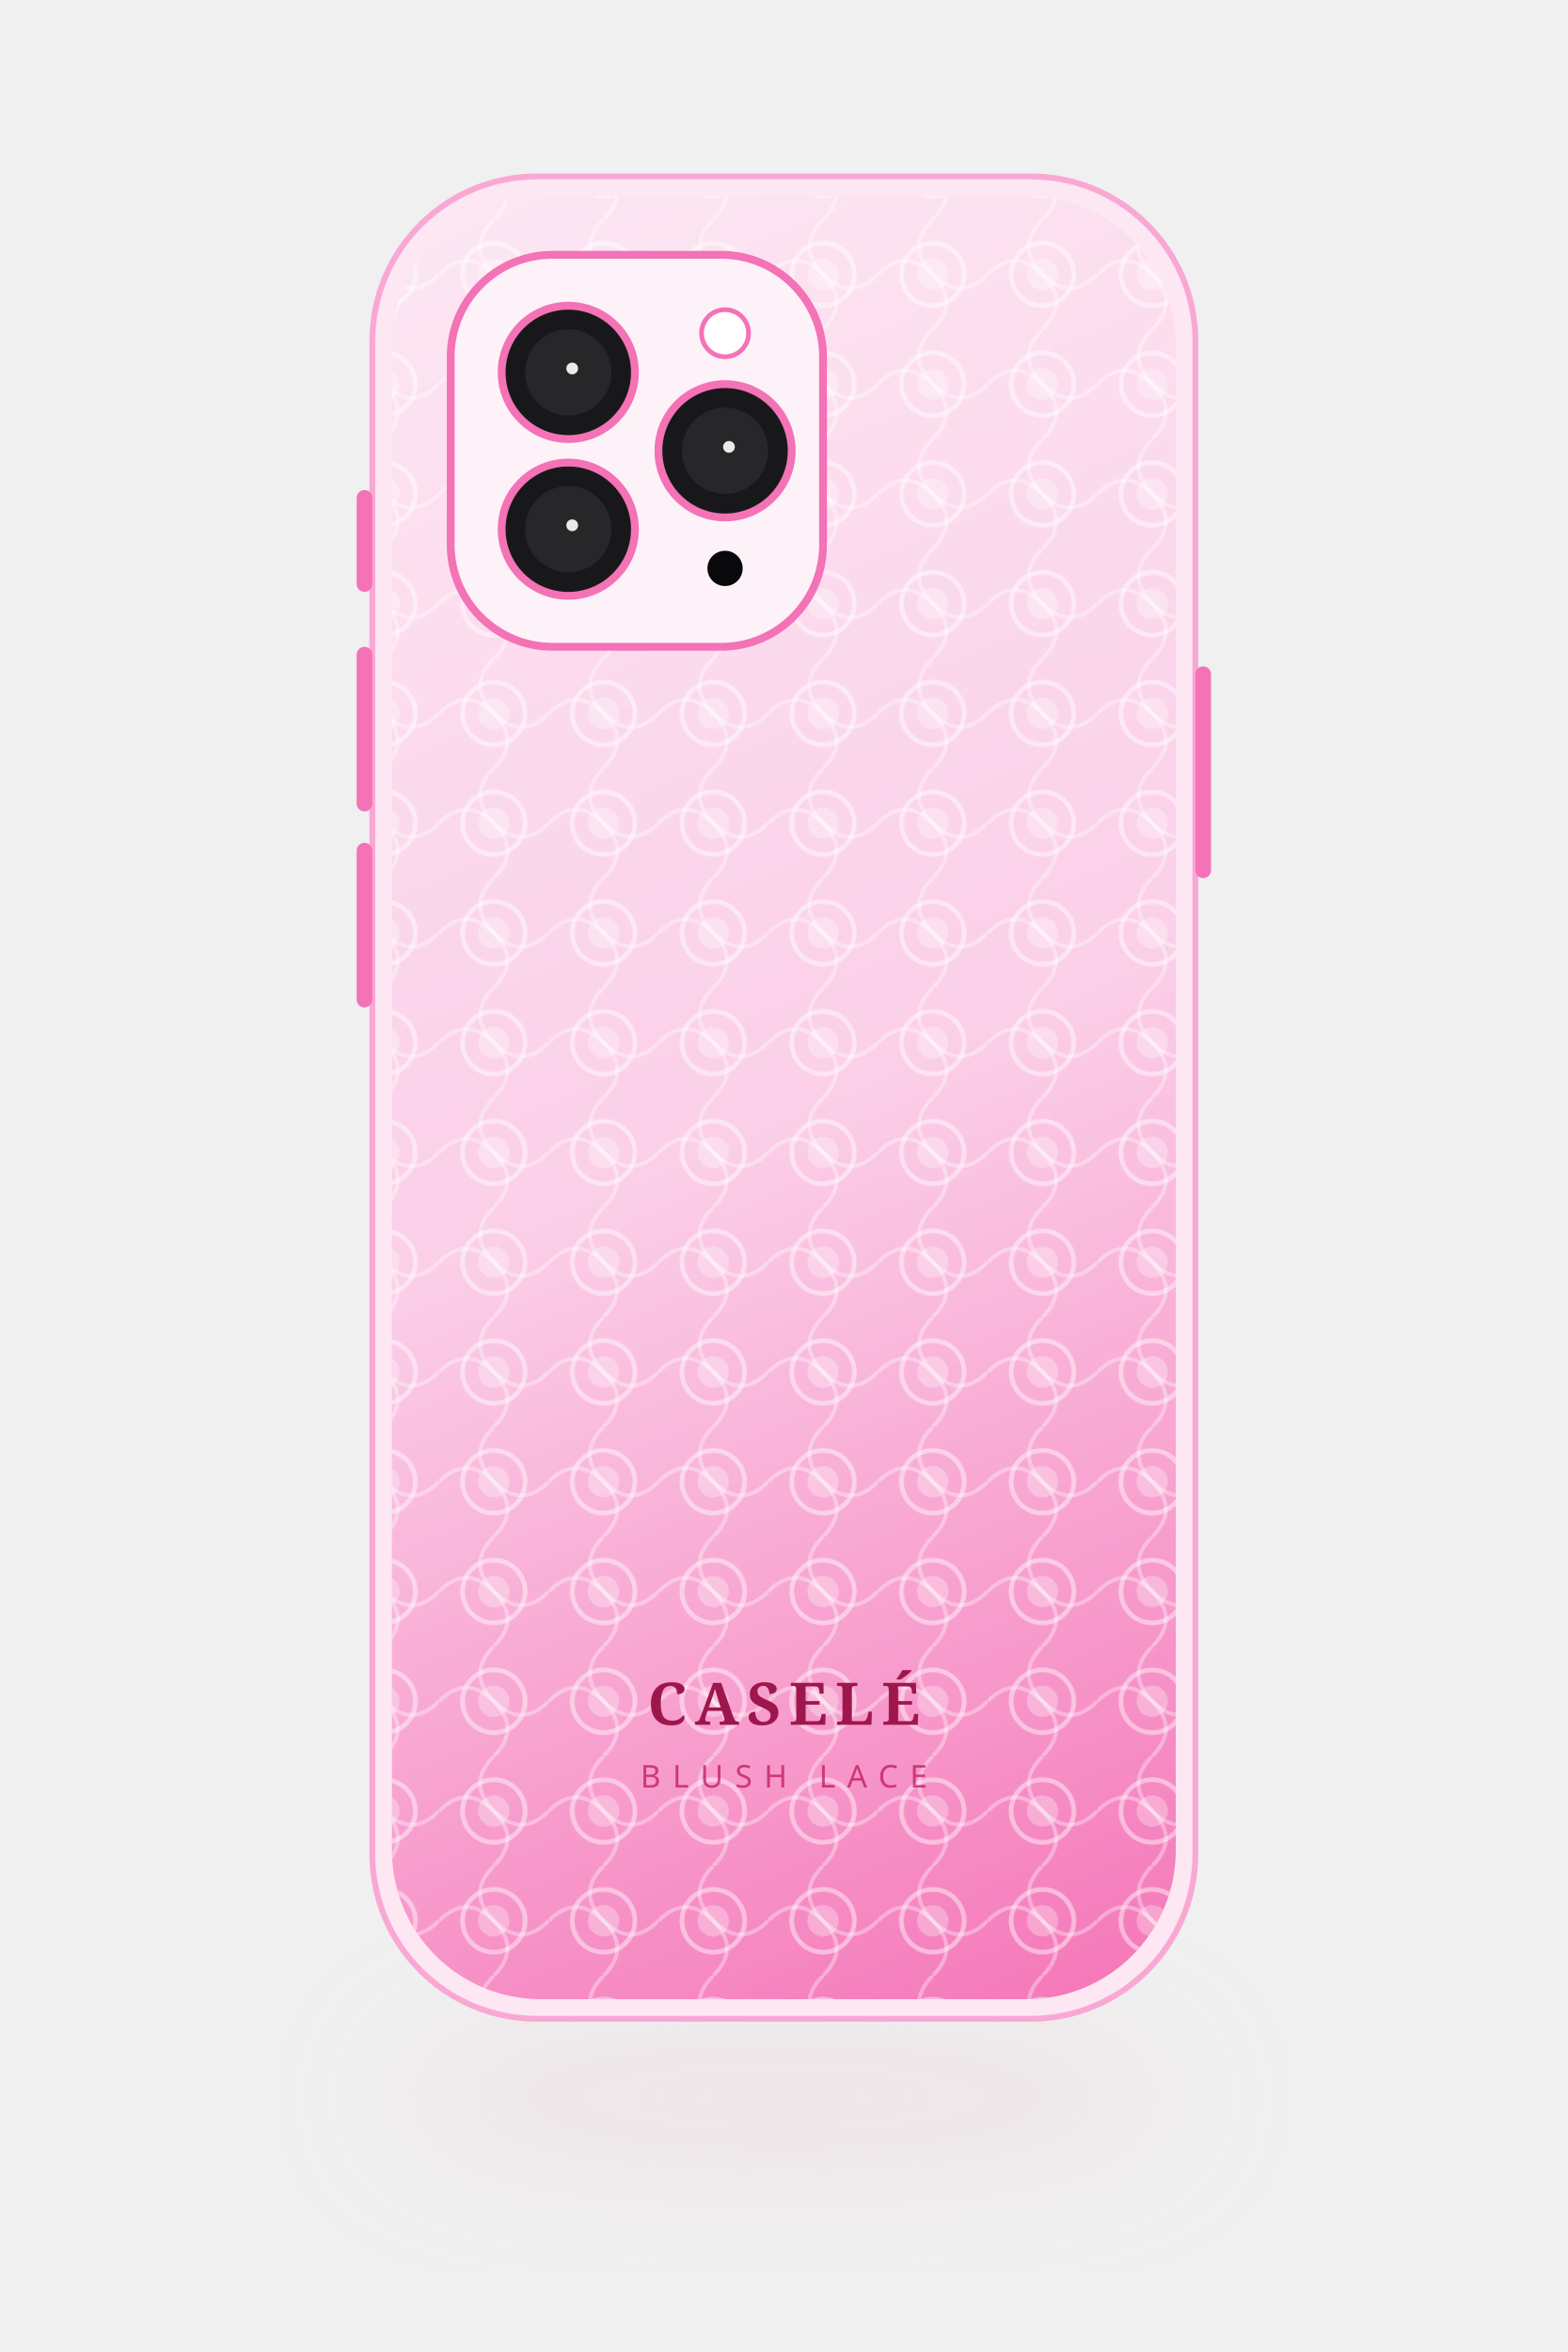
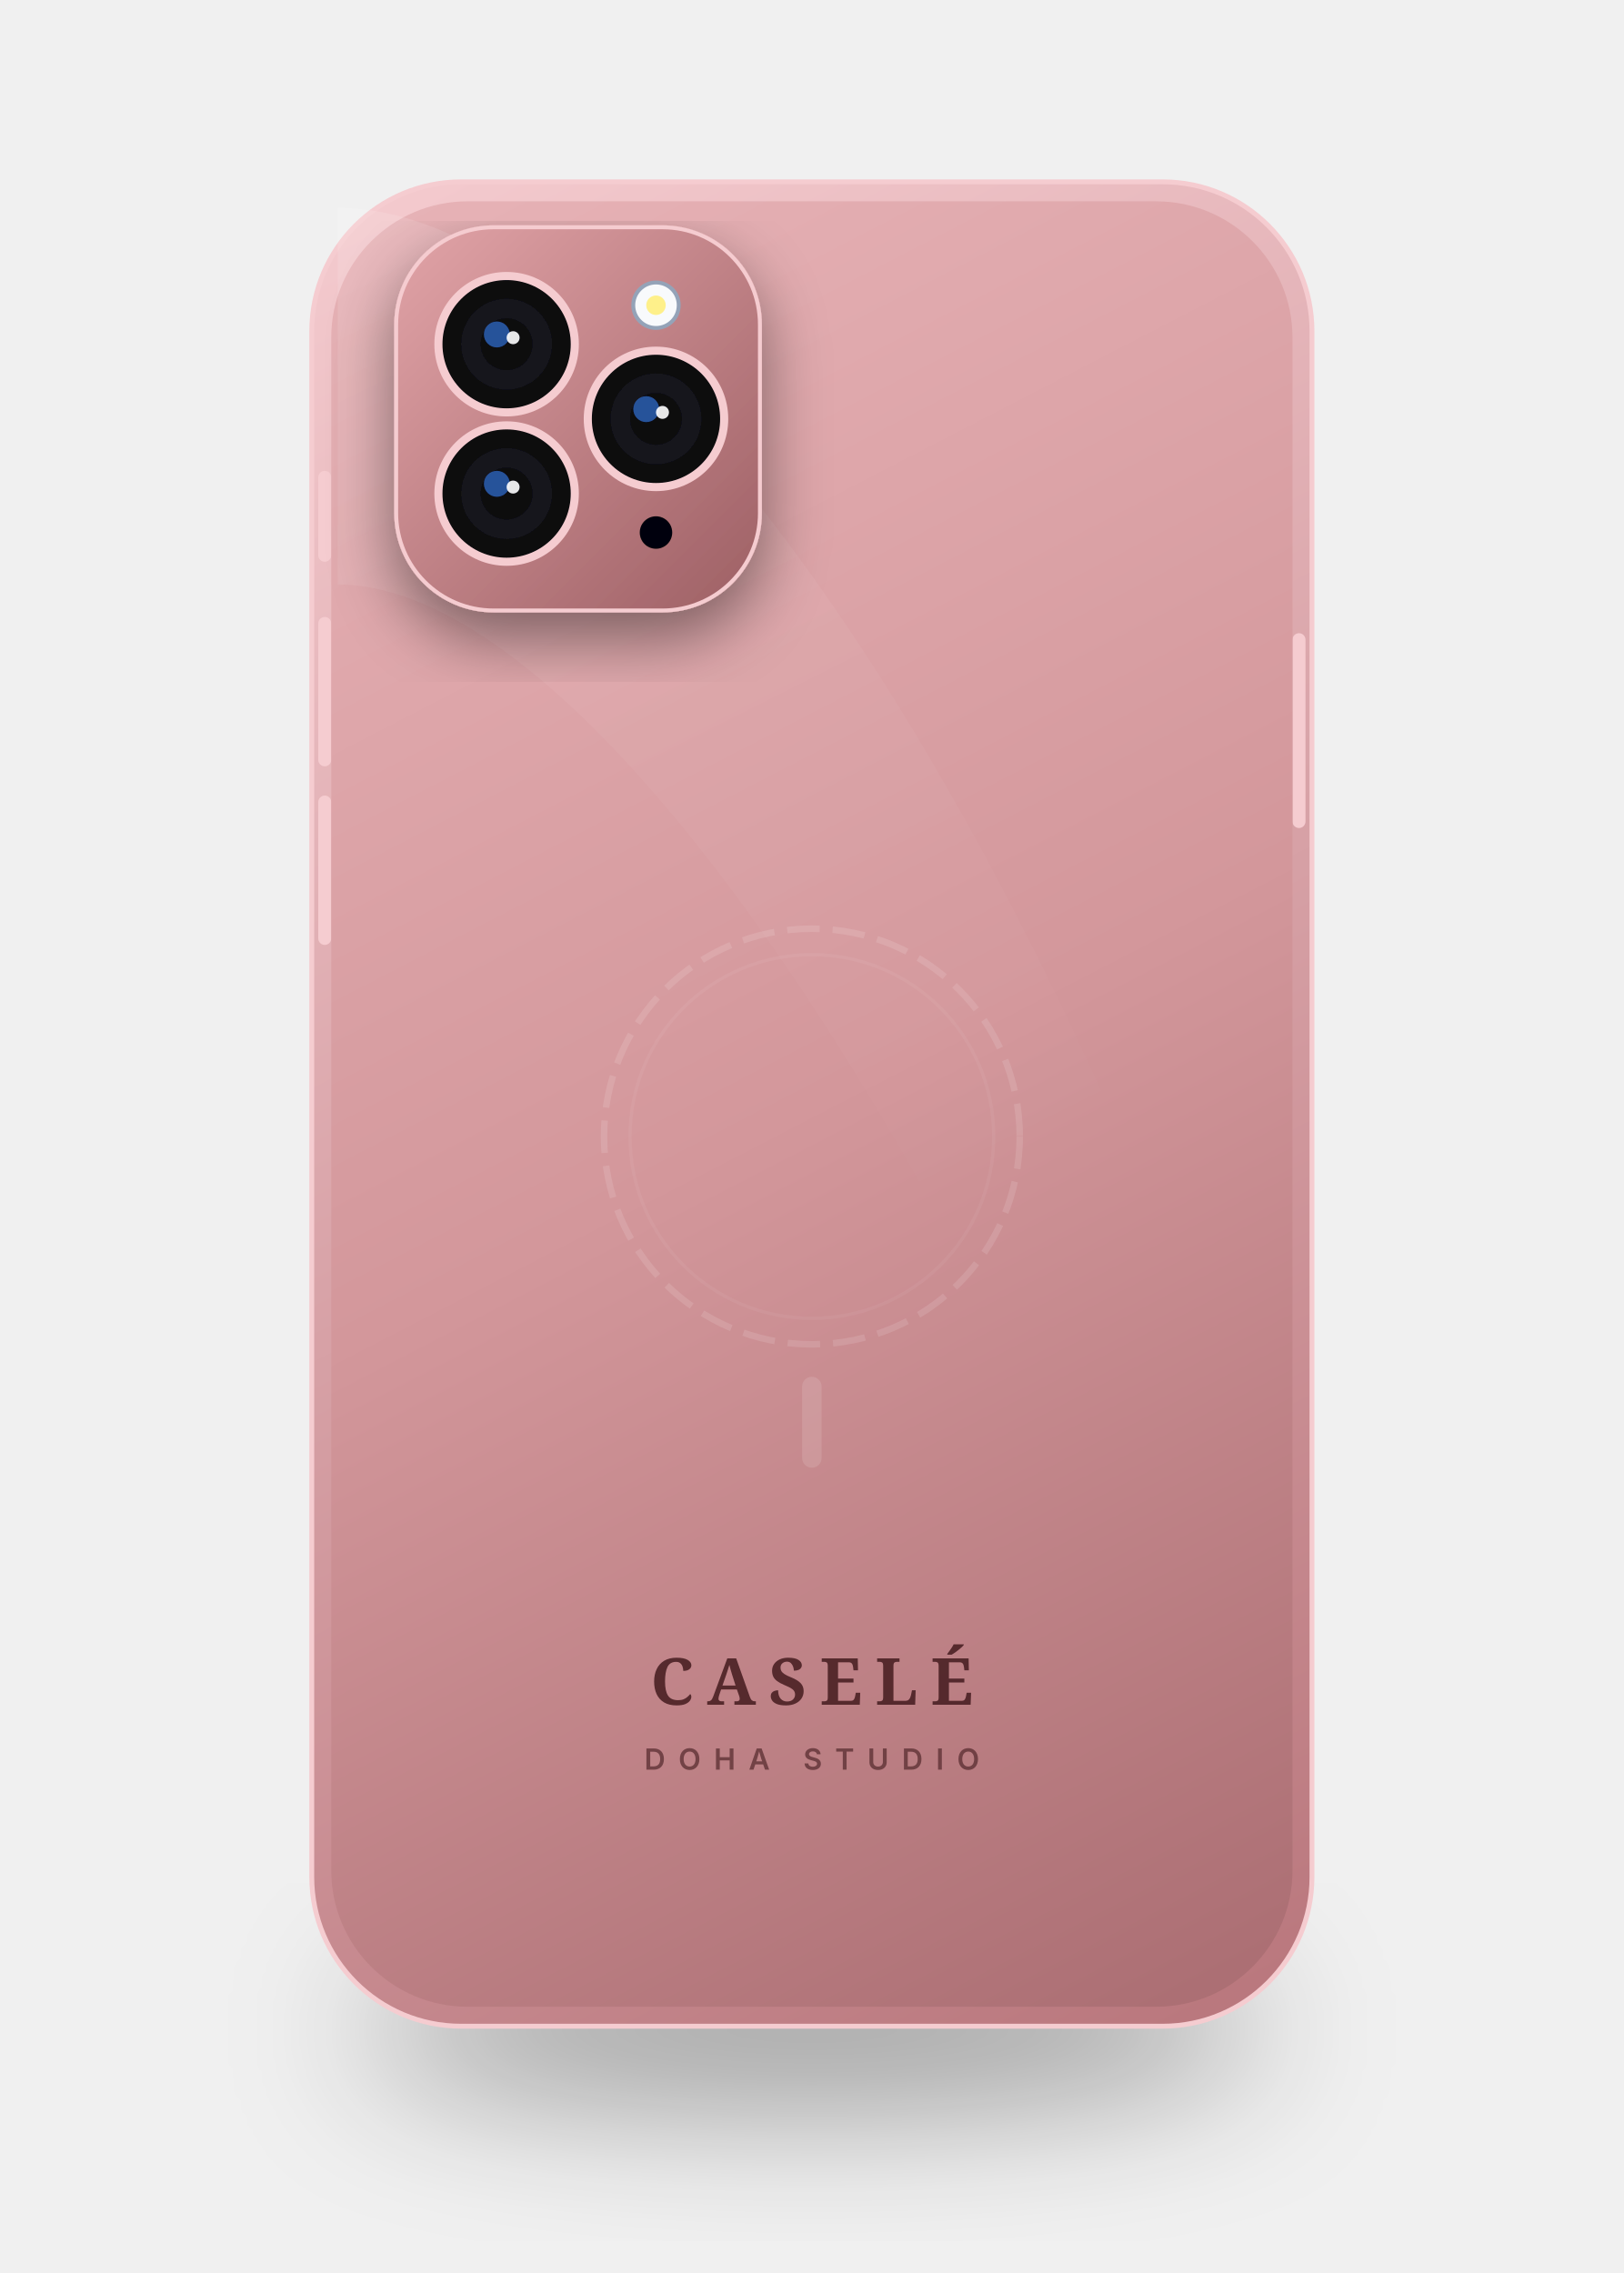
- <svg xmlns="http://www.w3.org/2000/svg" viewBox="0 0 400 600" fill="none">
+ <svg xmlns="http://www.w3.org/2000/svg" viewBox="0 0 500 700" fill="none">
  <defs>
-     <filter id="pinkShadow" x="60" y="490" width="280" height="90" filterUnits="userSpaceOnUse">
-       <feGaussianBlur stdDeviation="16" />
-       <feColorMatrix type="matrix" values="0 0 0 0 0.8   0 0 0 0 0.5   0 0 0 0 0.6  0 0 0 0.25 0" />
+     <filter id="groundShadow_rose-gold_back_iphone" x="50" y="580" width="400" height="110" filterUnits="userSpaceOnUse">
+       <feGaussianBlur stdDeviation="22" />
+       <feColorMatrix type="matrix" values="0 0 0 0 0   0 0 0 0 0   0 0 0 0 0  0 0 0 0.35 0" />
    </filter>
-     <linearGradient id="blushBody" x1="100" y1="50" x2="300" y2="520" gradientUnits="userSpaceOnUse">
-       <stop offset="0%" stop-color="#FCE7F3" />
-       <stop offset="50%" stop-color="#FBCFE8" />
-       <stop offset="100%" stop-color="#F472B6" />
+     <filter id="camShadow_rose-gold_back_iphone" x="100" y="60" width="320" height="150" filterUnits="userSpaceOnUse">
+       <feDropShadow dx="0" dy="8" stdDeviation="10" flood-color="#000000" flood-opacity="0.45" />
+     </filter>
+     <linearGradient id="bodyGrad_rose-gold_back_iphone" x1="100" y1="50" x2="400" y2="630" gradientUnits="userSpaceOnUse">
+       <stop offset="0%" stop-color="#E8B4B8" />
+       <stop offset="50%" stop-color="#D3979B" />
+       <stop offset="100%" stop-color="#A86B70" />
    </linearGradient>
-     <pattern id="lacePattern" width="28" height="28" patternUnits="userSpaceOnUse">
-       <circle cx="14" cy="14" r="8" fill="none" stroke="#FFFFFF" stroke-width="1.2" stroke-opacity="0.45" />
-       <circle cx="14" cy="14" r="4" fill="#FFFFFF" fill-opacity="0.3" />
-       <path d="M0 14 Q 7 7, 14 14 T 28 14" fill="none" stroke="#FFFFFF" stroke-width="1" stroke-opacity="0.35" />
-       <path d="M14 0 Q 7 7, 14 14 T 14 28" fill="none" stroke="#FFFFFF" stroke-width="1" stroke-opacity="0.35" />
-     </pattern>
+     <linearGradient id="edgeGrad_rose-gold_back_iphone" x1="100" y1="50" x2="400" y2="630" gradientUnits="userSpaceOnUse">
+       <stop offset="0%" stop-color="#F5CCD0" />
+       <stop offset="100%" stop-color="#B8757B" />
+     </linearGradient>
+     <linearGradient id="camGrad_rose-gold_back_iphone" x1="120" y1="70" x2="240" y2="190" gradientUnits="userSpaceOnUse">
+       <stop offset="0%" stop-color="#E2A4A8" />
+       <stop offset="100%" stop-color="#9B5D62" />
+     </linearGradient>
+     <linearGradient id="glareGrad_rose-gold_back_iphone" x1="100" y1="50" x2="350" y2="550" gradientUnits="userSpaceOnUse">
+       <stop offset="0%" stop-color="#FFFFFF" stop-opacity="0.12" />
+       <stop offset="35%" stop-color="#FFFFFF" stop-opacity="0.04" />
+       <stop offset="70%" stop-color="#FFFFFF" stop-opacity="0" />
+     </linearGradient>
  </defs>
-   <ellipse cx="200" cy="535" rx="100" ry="18" fill="#F472B6" filter="url(#pinkShadow)" />
-   <rect x="95" y="45" width="210" height="470" rx="42" fill="#FCE7F3" stroke="#F9A8D4" stroke-width="1.5" />
-   <rect x="100" y="50" width="200" height="460" rx="38" fill="url(#blushBody)" />
-   <rect x="100" y="50" width="200" height="460" rx="38" fill="url(#lacePattern)" />
-   <rect x="91" y="125" width="4" height="26" rx="2" fill="#F472B6" />
-   <rect x="91" y="165" width="4" height="42" rx="2" fill="#F472B6" />
-   <rect x="91" y="215" width="4" height="42" rx="2" fill="#F472B6" />
-   <rect x="305" y="170" width="4" height="54" rx="2" fill="#F472B6" />
-   <rect x="115" y="65" width="95" height="100" rx="26" fill="#FDF2F8" stroke="#F472B6" stroke-width="2" />
-   <circle cx="145" cy="95" r="17" fill="#18181B" stroke="#F472B6" stroke-width="2" />
-   <circle cx="145" cy="95" r="11" fill="#27272A" />
-   <circle cx="146" cy="94" r="1.5" fill="#FFFFFF" opacity="0.9" />
-   <circle cx="145" cy="135" r="17" fill="#18181B" stroke="#F472B6" stroke-width="2" />
-   <circle cx="145" cy="135" r="11" fill="#27272A" />
-   <circle cx="146" cy="134" r="1.5" fill="#FFFFFF" opacity="0.9" />
-   <circle cx="185" cy="115" r="17" fill="#18181B" stroke="#F472B6" stroke-width="2" />
-   <circle cx="185" cy="115" r="11" fill="#27272A" />
-   <circle cx="186" cy="114" r="1.5" fill="#FFFFFF" opacity="0.9" />
-   <circle cx="185" cy="85" r="6" fill="#FFFFFF" stroke="#F472B6" stroke-width="1.2" />
-   <circle cx="185" cy="145" r="4.5" fill="#09090B" />
-   <text x="200" y="440" text-anchor="middle" font-family="serif" font-size="15" font-weight="600" fill="#9D174D" letter-spacing="2">CASELÉ</text>
-   <text x="200" y="456" text-anchor="middle" font-family="sans-serif" font-size="8" font-weight="500" fill="#BE185D" opacity="0.75" letter-spacing="3">BLUSH LACE</text>
+   <ellipse cx="250" cy="625" rx="140" ry="24" fill="#000000" filter="url(#groundShadow_rose-gold_back_iphone)" />
+   <rect x="96" y="56" width="308" height="568" rx="46" fill="url(#edgeGrad_rose-gold_back_iphone)" stroke="#F5CCD0" stroke-width="1.5" />
+   <rect x="98" y="145" width="4" height="28" rx="2" fill="#F5CCD0" />
+   <rect x="98" y="190" width="4" height="46" rx="2" fill="#F5CCD0" />
+   <rect x="98" y="245" width="4" height="46" rx="2" fill="#F5CCD0" />
+   <rect x="398" y="195" width="4" height="60" rx="2" fill="#F5CCD0" />
+   <rect x="102" y="62" width="296" height="556" rx="42" fill="url(#bodyGrad_rose-gold_back_iphone)" />
+   <g opacity="0.12">
+     <circle cx="250" cy="350" r="64" stroke="#FFFFFF" stroke-width="2" stroke-dasharray="10 4" fill="none" />
+     <circle cx="250" cy="350" r="56" stroke="#FFFFFF" stroke-width="1" fill="none" opacity="0.4" />
+     <rect x="247" y="424" width="6" height="28" rx="3" fill="#FFFFFF" />
+   </g>
+   <path d="M104 64 C 180 64, 300 200, 396 480 L396 616 C 300 350, 180 180, 104 180 Z" fill="url(#glareGrad_rose-gold_back_iphone)" />
+   <g filter="url(#camShadow_rose-gold_back_iphone)">
+     <rect x="122" y="70" width="112" height="118" rx="30" fill="url(#camGrad_rose-gold_back_iphone)" stroke="#F5CCD0" stroke-width="1.2" />
+     <circle cx="156" cy="106" r="21" fill="#0A0A0E" stroke="#F5CCD0" stroke-width="2.5" />
+     <circle cx="156" cy="106" r="14" fill="#14141C" />
+     <circle cx="156" cy="106" r="8" fill="#0A0A10" />
+     <circle cx="153" cy="103" r="4" fill="#3B82F6" opacity="0.6" />
+     <circle cx="158" cy="104" r="2" fill="#FFFFFF" opacity="0.9" />
+     <circle cx="156" cy="152" r="21" fill="#0A0A0E" stroke="#F5CCD0" stroke-width="2.5" />
+     <circle cx="156" cy="152" r="14" fill="#14141C" />
+     <circle cx="156" cy="152" r="8" fill="#0A0A10" />
+     <circle cx="153" cy="149" r="4" fill="#3B82F6" opacity="0.6" />
+     <circle cx="158" cy="150" r="2" fill="#FFFFFF" opacity="0.9" />
+     <circle cx="202" cy="129" r="21" fill="#0A0A0E" stroke="#F5CCD0" stroke-width="2.5" />
+     <circle cx="202" cy="129" r="14" fill="#14141C" />
+     <circle cx="202" cy="129" r="8" fill="#0A0A10" />
+     <circle cx="199" cy="126" r="4" fill="#3B82F6" opacity="0.6" />
+     <circle cx="204" cy="127" r="2" fill="#FFFFFF" opacity="0.9" />
+     <circle cx="202" cy="94" r="7" fill="#F8FAFC" stroke="#94A3B8" stroke-width="1.2" />
+     <circle cx="202" cy="94" r="3" fill="#FEF08A" />
+     <circle cx="202" cy="164" r="5" fill="#050508" />
+   </g>
+   <text x="250" y="525" text-anchor="middle" font-family="'Cinzel', 'Playfair Display', Georgia, serif" font-size="20" font-weight="700" fill="#4A2024" opacity="0.9" letter-spacing="4">CASELÉ</text>
+   <text x="250" y="545" text-anchor="middle" font-family="'Inter', sans-serif" font-size="9" font-weight="600" fill="#4A2024" opacity="0.65" letter-spacing="4">DOHA STUDIO</text>
</svg>
